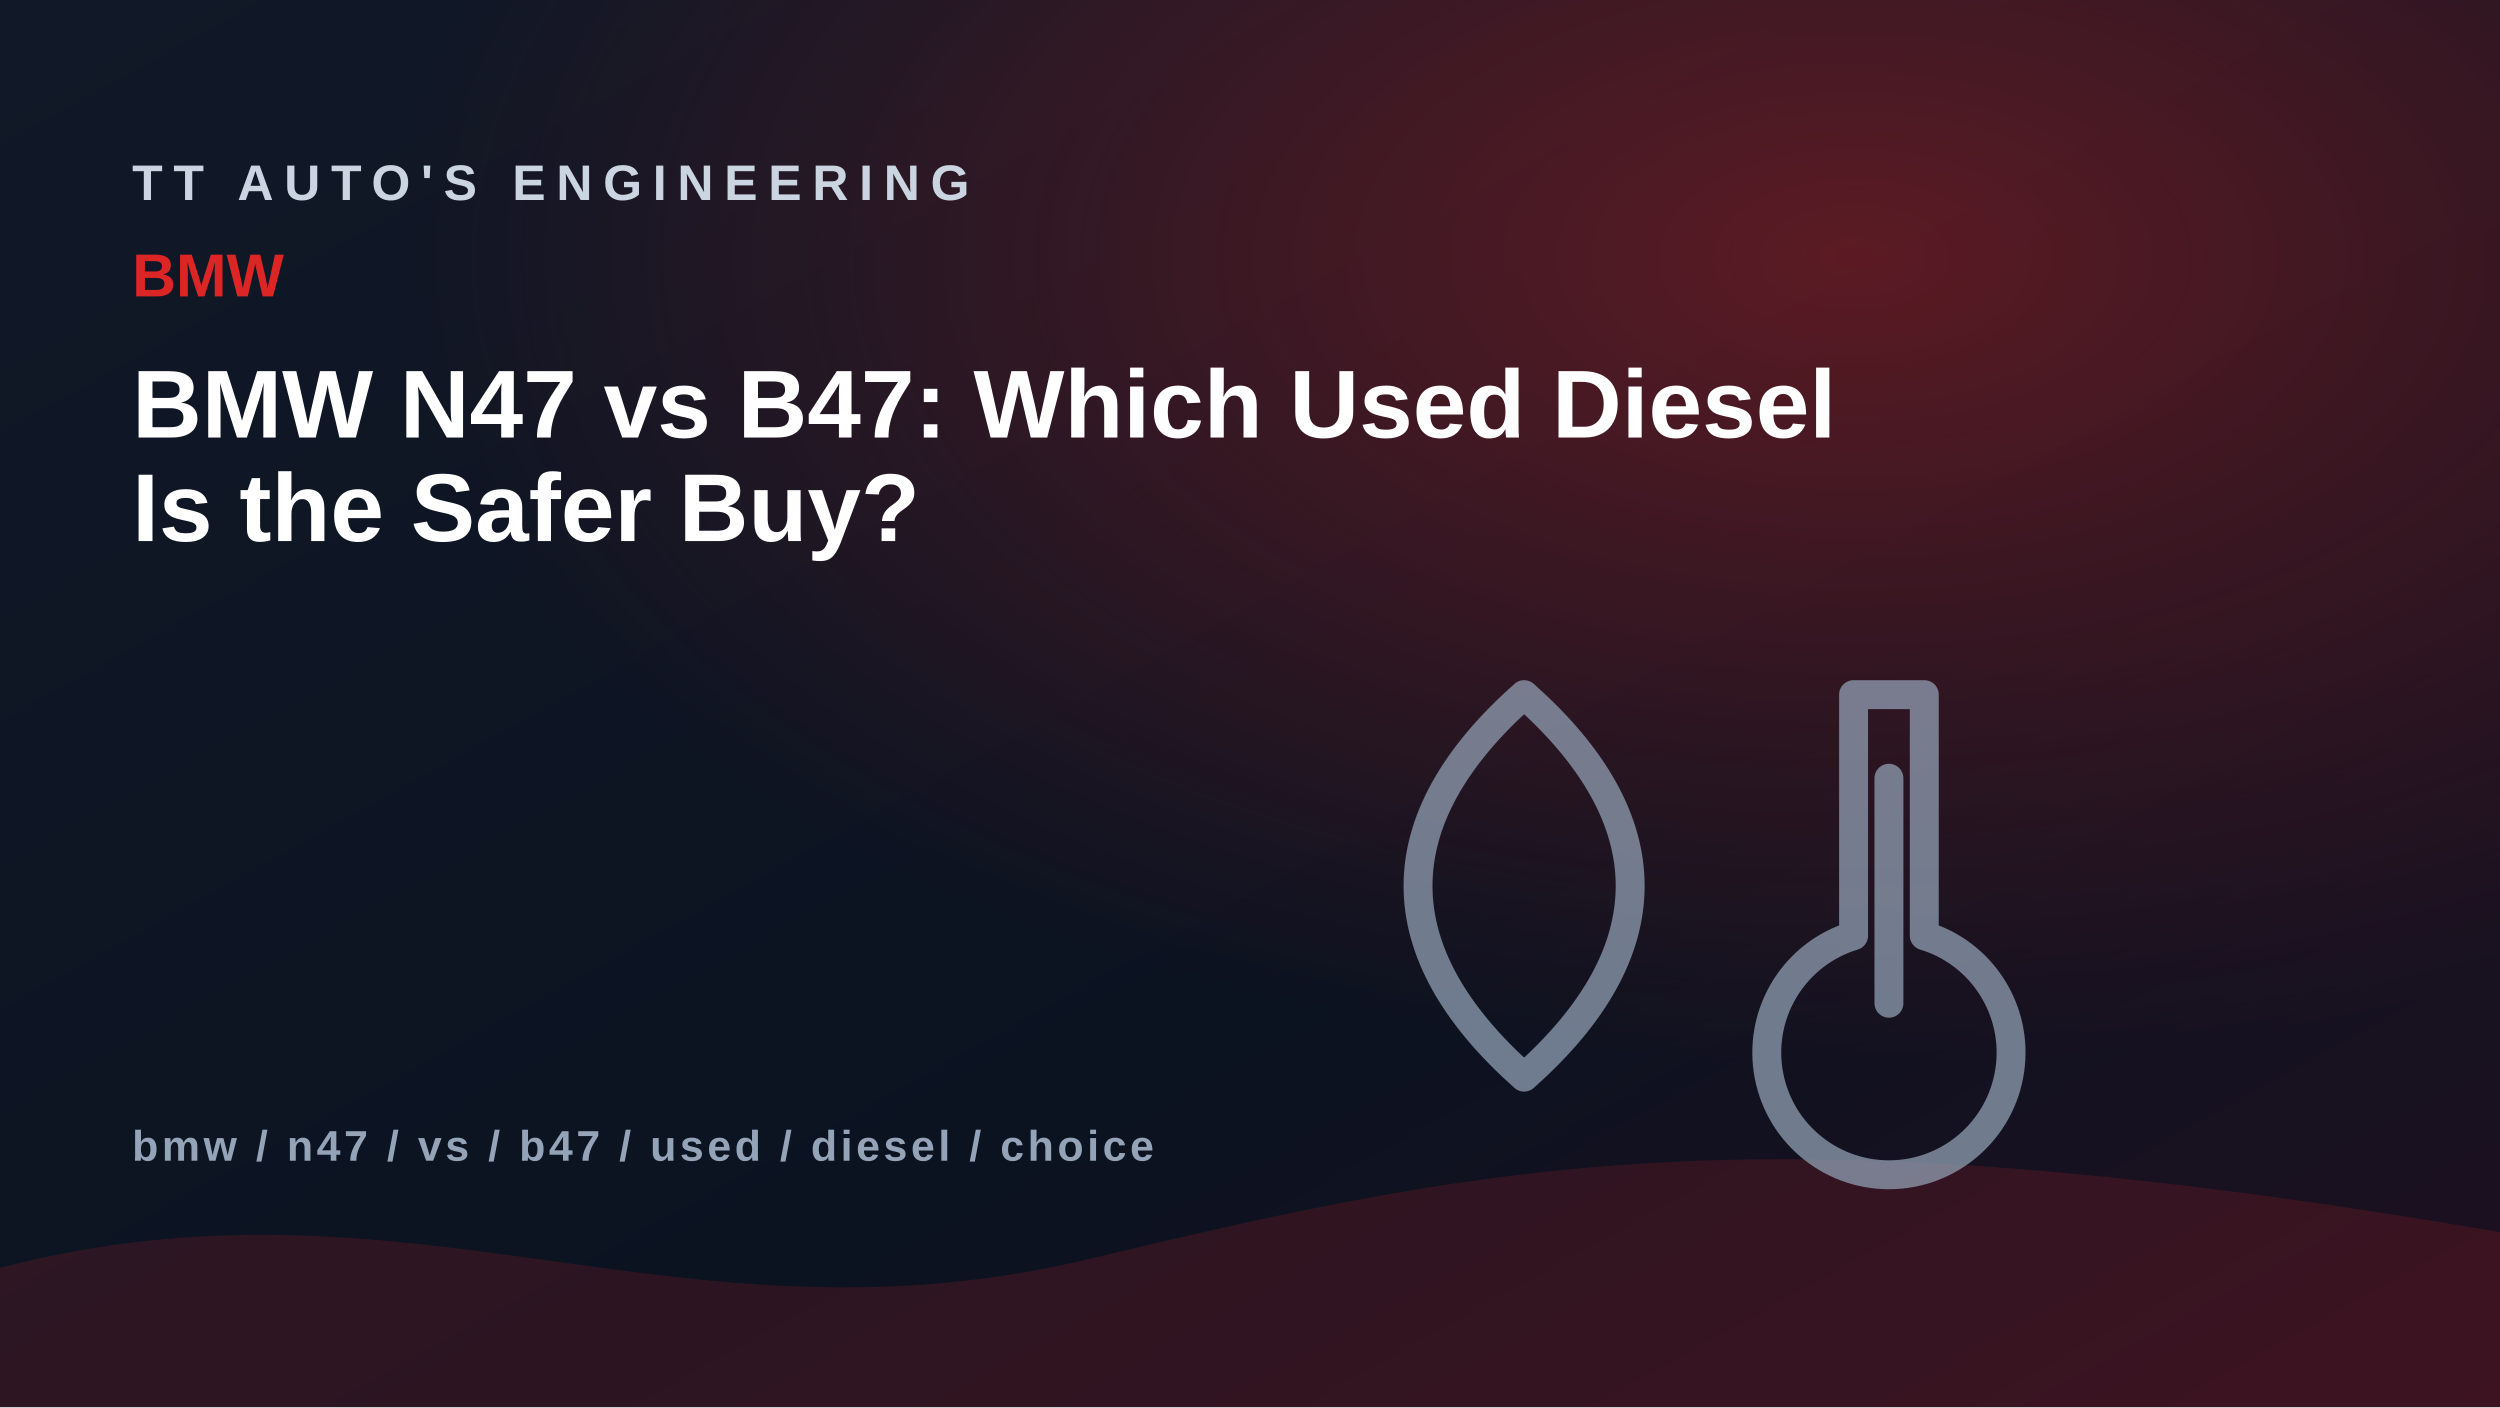
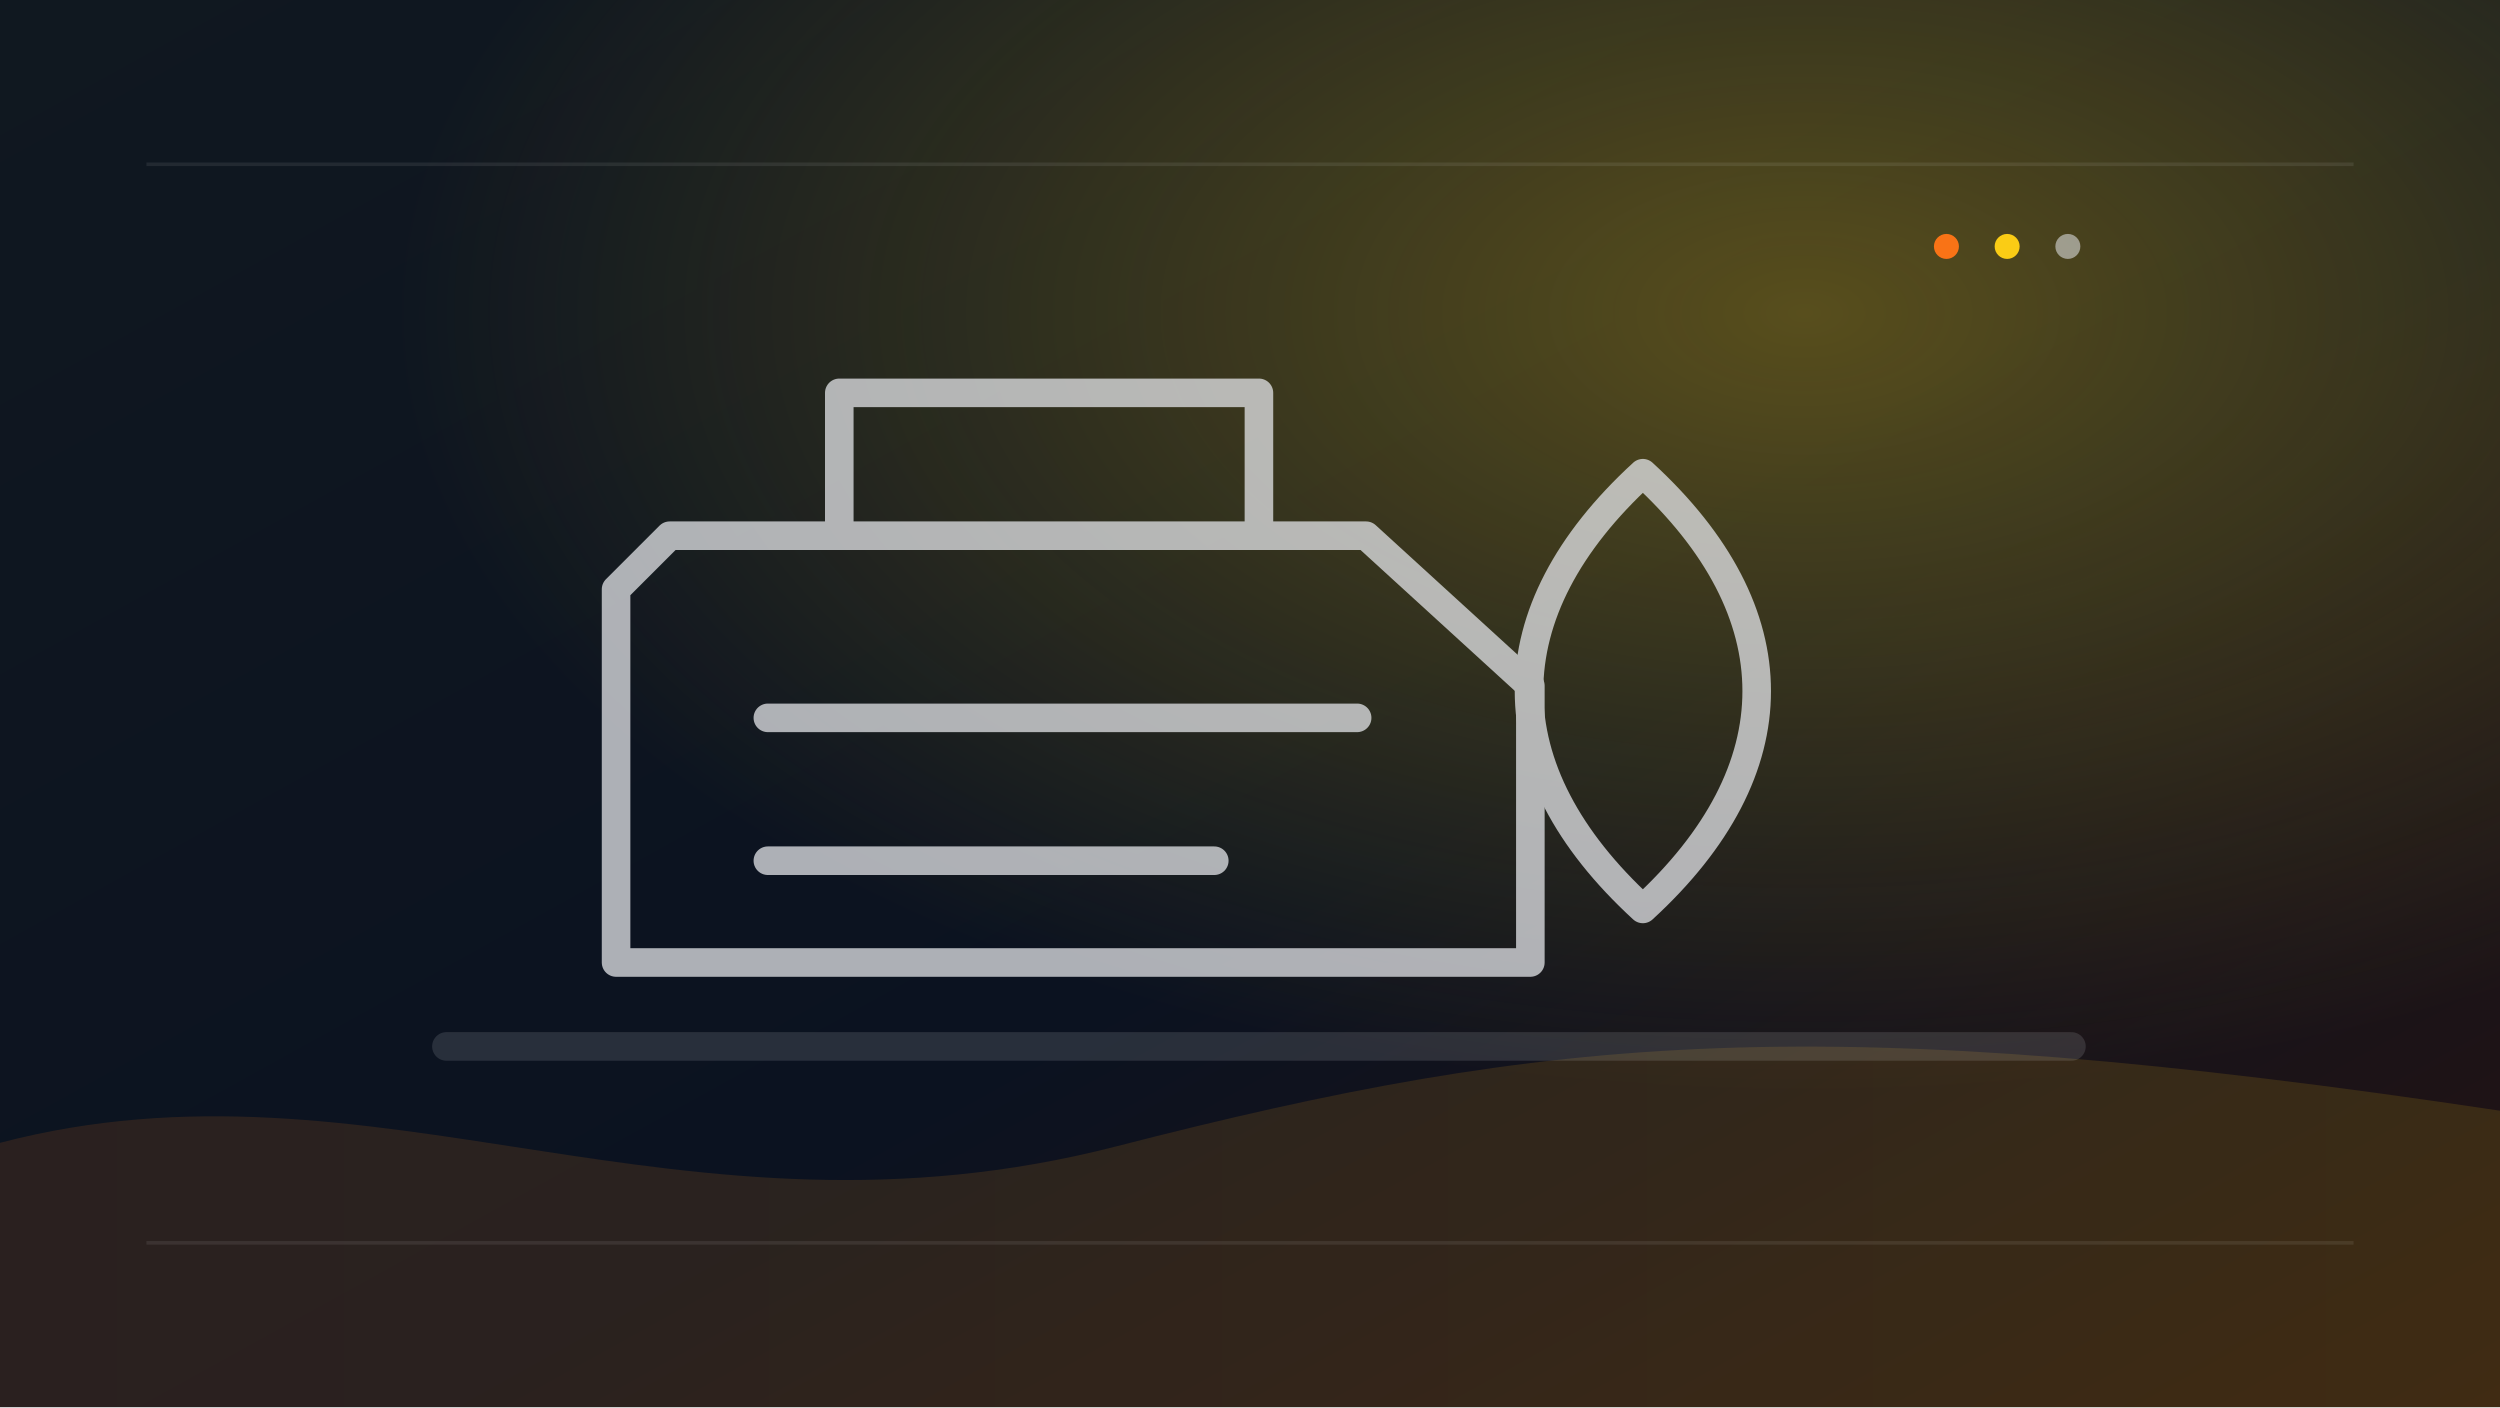
<svg xmlns="http://www.w3.org/2000/svg" width="1400" height="788" viewBox="0 0 1400 788">
  <defs>
-     <linearGradient id="g" x1="0" x2="1" y1="0" y2="1">
-       <stop stop-color="#111827" />
-       <stop offset="0.62" stop-color="#0b1220" />
-       <stop offset="1" stop-color="#1f1020" />
+     <linearGradient id="bg" x1="0" x2="1" y1="0" y2="1">
+       <stop stop-color="#101820" />
+       <stop offset=".58" stop-color="#0b1220" />
+       <stop offset="1" stop-color="#251312" />
    </linearGradient>
-     <radialGradient id="r" cx="74%" cy="18%" r="58%">
-       <stop stop-color="#dc2626" stop-opacity="0.38" />
-       <stop offset="1" stop-color="#dc2626" stop-opacity="0" />
+     <radialGradient id="glow" cx="72%" cy="22%" r="56%">
+       <stop stop-color="#facc15" stop-opacity=".32" />
+       <stop offset="1" stop-color="#facc15" stop-opacity="0" />
    </radialGradient>
+     <linearGradient id="line" x1="0" x2="1">
+       <stop stop-color="#f97316" />
+       <stop offset="1" stop-color="#facc15" />
+     </linearGradient>
  </defs>
-   <rect width="1400" height="788" fill="url(#g)" />
-   <rect width="1400" height="788" fill="url(#r)" />
-   <path d="M0 710 C 230 650 380 760 610 705 S 990 620 1400 690 L 1400 788 L 0 788 Z" fill="#dc2626" opacity="0.16" />
-   <g fill="none" stroke="#94a3b8" stroke-width="18" stroke-linecap="round" stroke-linejoin="round" opacity="0.72" transform="translate(570 92) scale(0.9)">
-     <path d="M315 330c88 78 88 160 0 238-88-78-88-160 0-238z" />
-     <path d="M520 330v150a76 76 0 1 0 44 0V330z" />
-     <path d="M542 382v140" />
+   <rect width="1400" height="788" fill="url(#bg)" />
+   <rect width="1400" height="788" fill="url(#glow)" />
+   <path d="M0 640 C 210 585 380 705 625 642 S 1020 565 1400 622 L1400 788 L0 788Z" fill="url(#line)" opacity=".13" />
+   <path d="M82 92h1236M82 696h1236" stroke="#fff" stroke-opacity=".08" stroke-width="2" />
+   <g opacity=".74" fill="none" stroke="#e5e7eb" stroke-width="16" stroke-linecap="round" stroke-linejoin="round">
+     <path d="M375 300h390l92 84v155H345V330z" />
+     <path d="M470 300v-80h235v80M430 402h330M430 482h250" />
+     <path d="M920 265c85 78 85 166 0 244-85-78-85-166 0-244z" />
+     <path d="M250 586h910" opacity=".18" />
  </g>
-   <text x="74" y="112" class="eyebrow">TT AUTO'S ENGINEERING</text>
-   <text x="74" y="166" class="kicker">BMW</text>
-   <text x="74" y="245" class="title">BMW N47 vs B47: Which Used Diesel</text>
-   <text x="74" y="303" class="title">Is the Safer Buy?</text>
-   <text x="74" y="650" class="slug">bmw / n47 / vs / b47 / used / diesel / choice</text>
-   <style>.eyebrow{font:700 28px Arial,sans-serif;fill:#cbd5e1;letter-spacing:6px}.kicker{font:800 34px Arial,sans-serif;fill:#dc2626}.title{font:900 54px Arial,sans-serif;fill:#fff}.slug{font:700 24px Arial,sans-serif;fill:#94a3b8;letter-spacing:2px}</style>
+   <circle cx="1090" cy="138" r="7" fill="#f97316" />
+   <circle cx="1124" cy="138" r="7" fill="#facc15" />
+   <circle cx="1158" cy="138" r="7" fill="#e5e7eb" opacity=".55" />
</svg>
